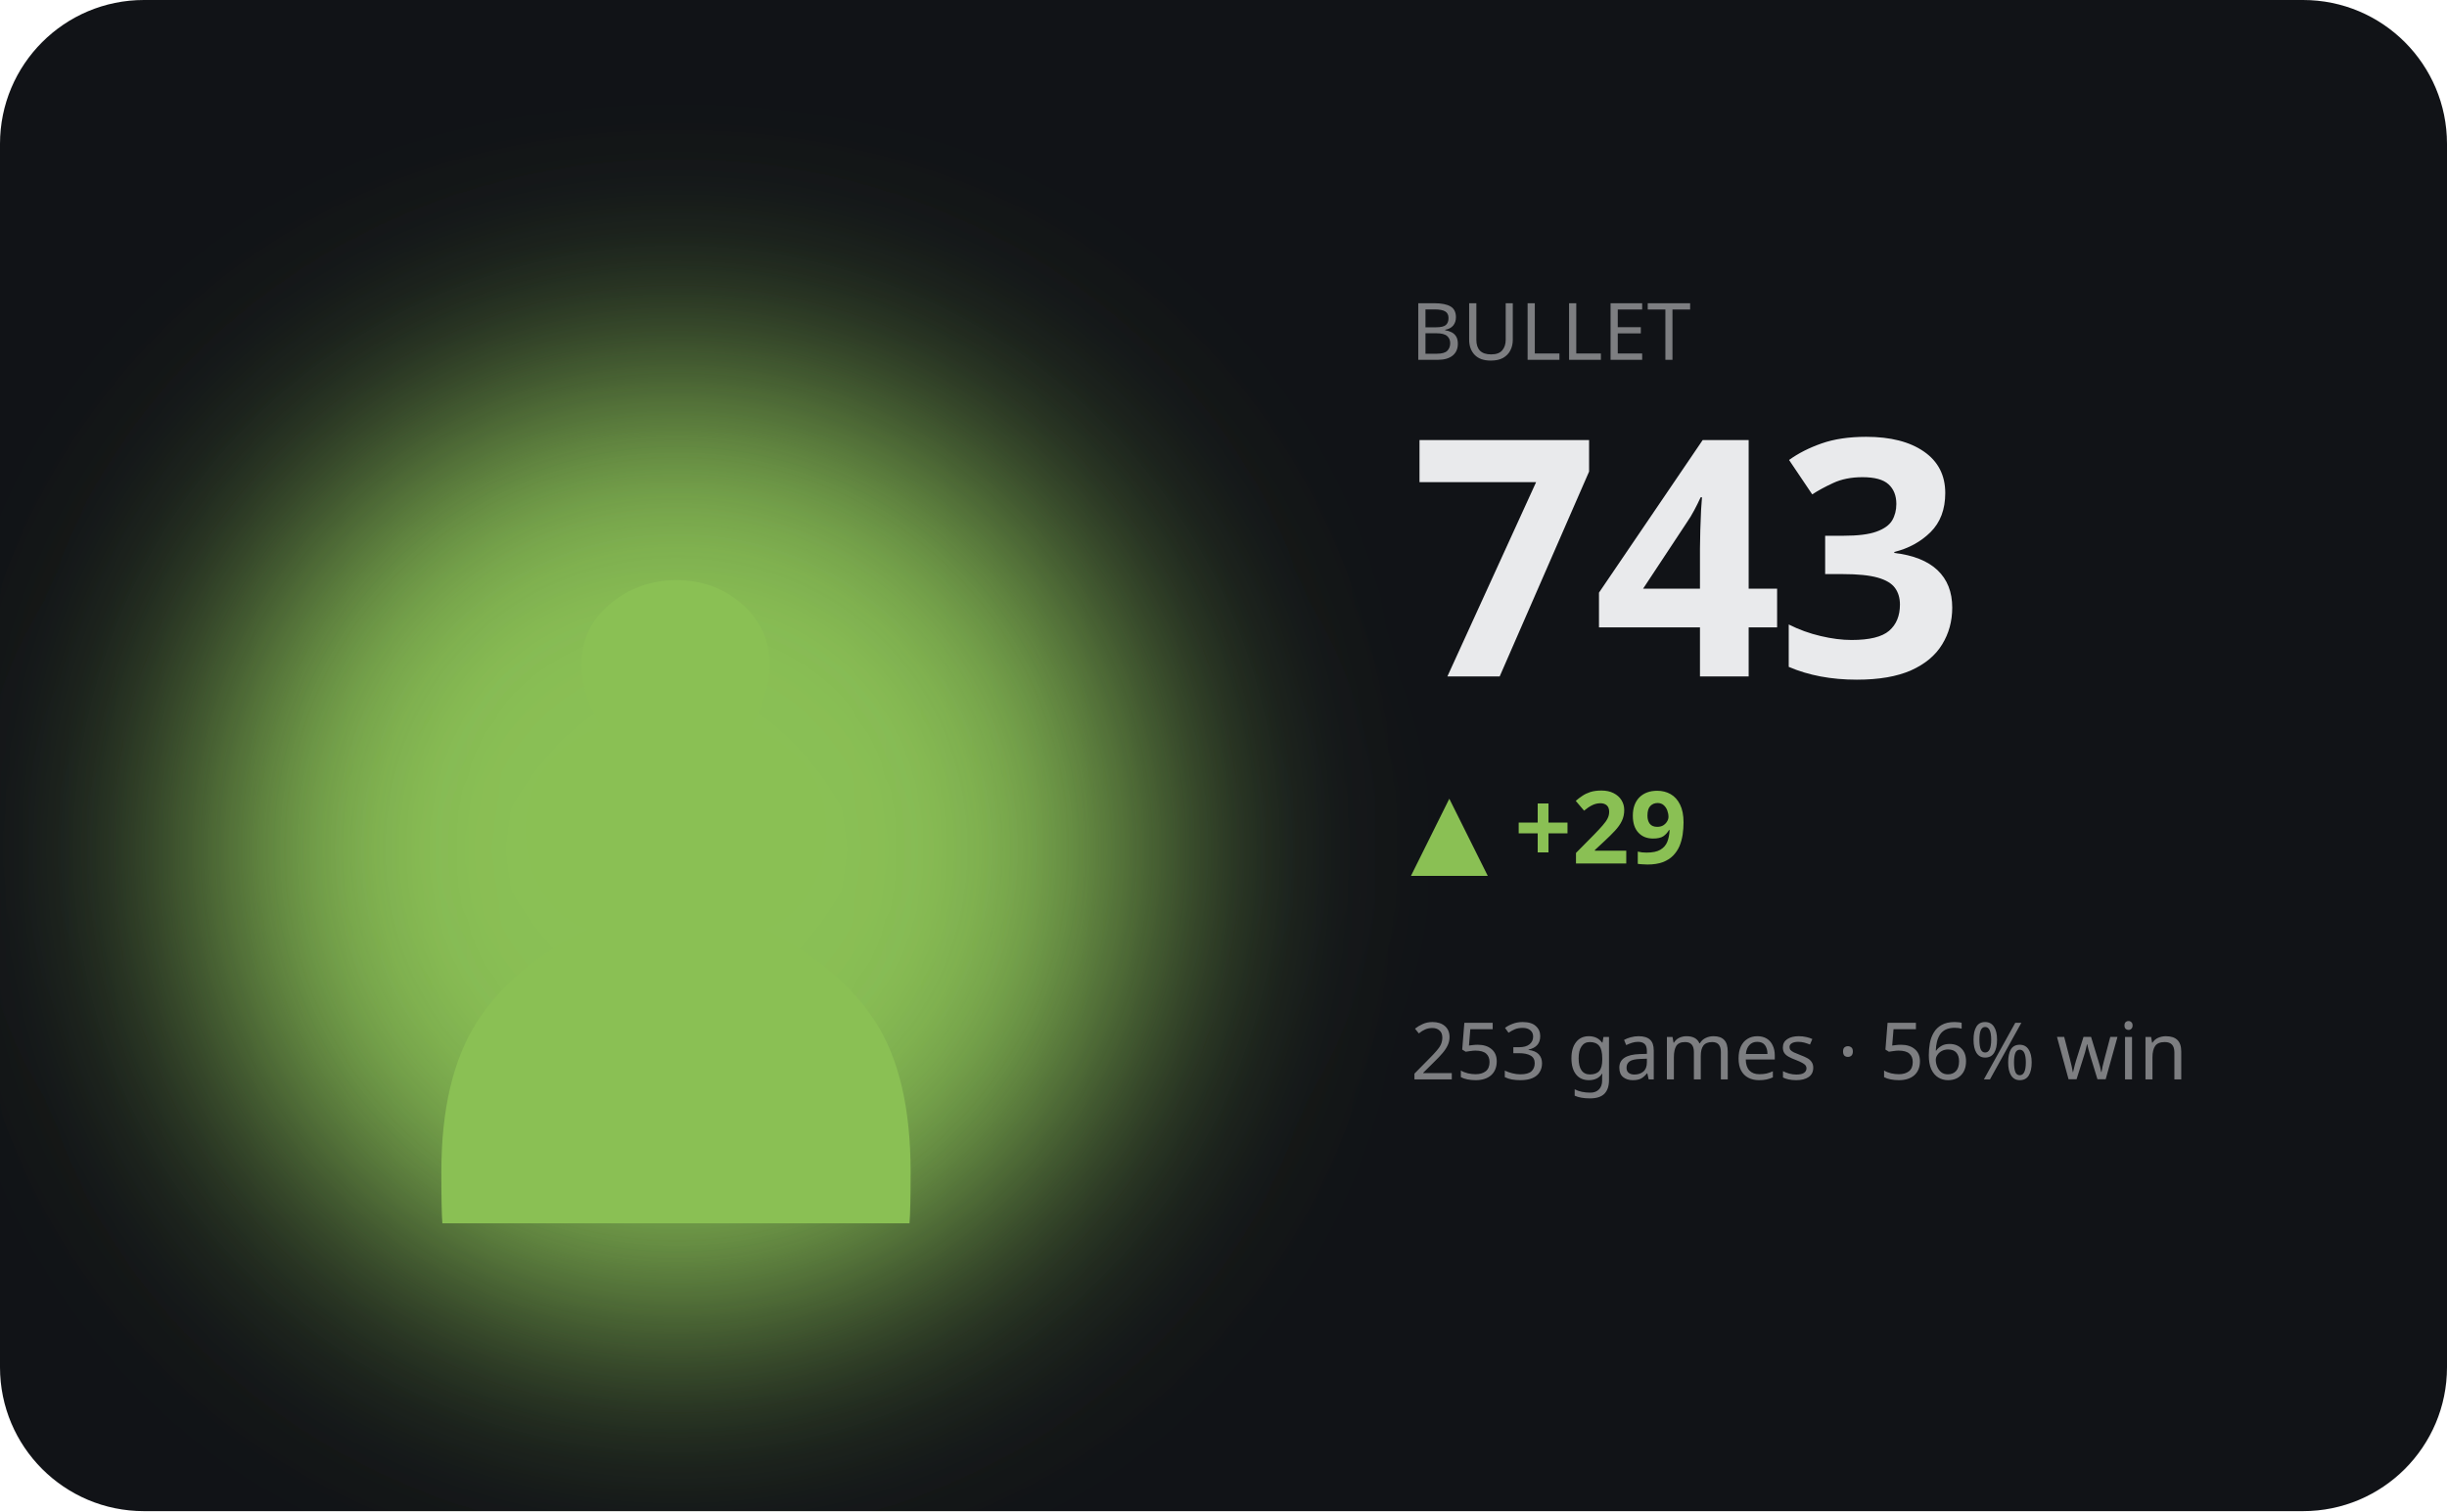
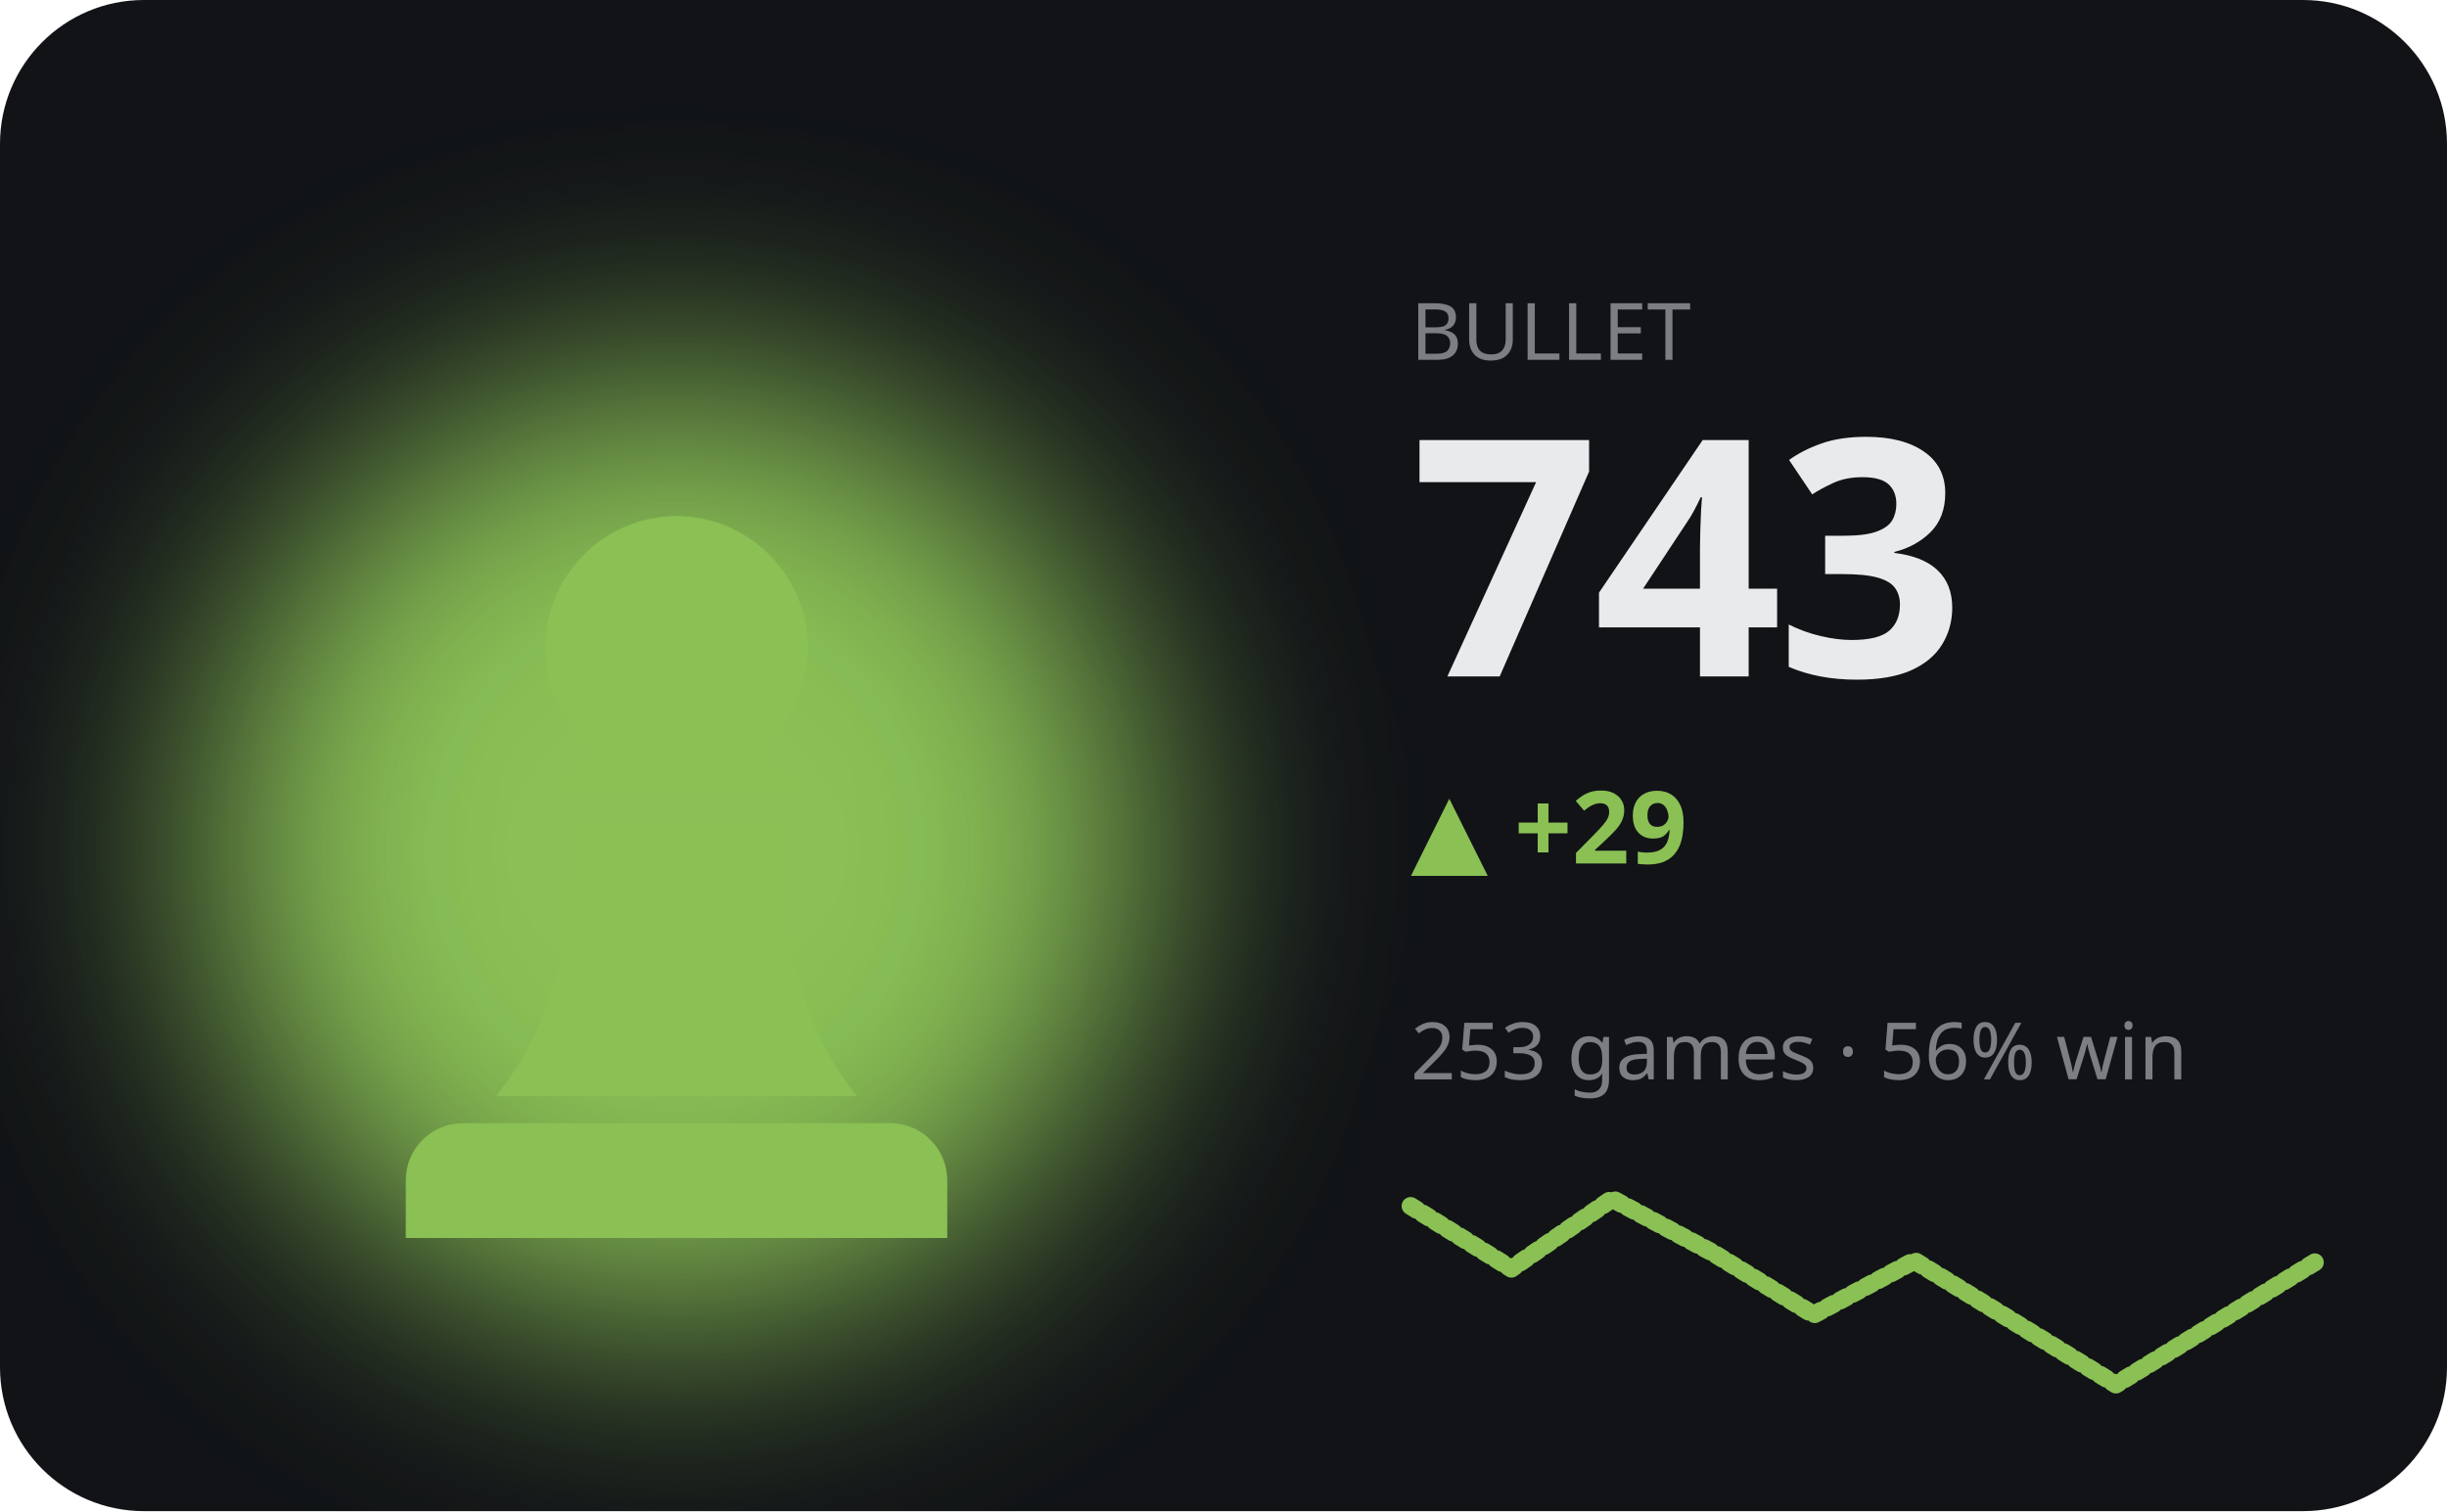
<svg xmlns="http://www.w3.org/2000/svg" viewBox="0 0 340 210" width="340" height="210" role="img" aria-label="BULLET hero">
  <defs>
    <filter id="bA" x="-60%" y="-60%" width="220%" height="220%">
      <feGaussianBlur stdDeviation="17" />
    </filter>
  </defs>
-   <style>text{fill:#e9eaec}.bg{fill:#111317}.acc{fill:#8ac054}.ln{stroke:#8ac054}.area{fill:#8ac054;opacity:.13}.peak{stroke:#8ac054;opacity:.3}.chip{fill:#8ac054;opacity:.14}.down{fill:#d9694a}svg{font-family:'Space Grotesk',system-ui,sans-serif}.lbl{font-weight:600;font-size:11px;letter-spacing:.16em}.big{font-weight:700;font-size:34px;letter-spacing:-.02em}.mid{font-weight:600;font-size:14px}.mut{font-weight:500;font-size:11px;opacity:.5}.ser{font-family:'Instrument Serif',serif;font-weight:400;letter-spacing:0}.mono{font-family:'JetBrains Mono',monospace}.ln{fill:none;stroke-width:2.5;stroke-linecap:round;stroke-linejoin:round}.thin{stroke-width:1.6}.draw{stroke-dasharray:1200;stroke-dashoffset:1200;animation:draw 2.3s cubic-bezier(.6,.05,.2,1) forwards .25s}.dot{animation:pulse 2s ease-in-out infinite}.glow{animation:glow 3.4s ease-in-out infinite}.float{animation:float 6.5s ease-in-out infinite}.shim{animation:shim 3s ease-in-out infinite}@keyframes draw{to{stroke-dashoffset:0}}@keyframes pulse{0%,100%{r:4.5;opacity:1}50%{r:8;opacity:.45}}@keyframes glow{0%,100%{opacity:.14}50%{opacity:.34}}@keyframes float{0%,100%{transform:translateY(0)}50%{transform:translateY(-7px)}}@keyframes shim{0%,100%{opacity:.5}50%{opacity:1}}</style>
+   <style>text{fill:#e9eaec}.bg{fill:#111317}.acc{fill:#8ac054}.ln{stroke:#8ac054}.area{fill:#8ac054;opacity:.13}.peak{stroke:#8ac054;opacity:.3}.chip{fill:#8ac054;opacity:.14}.down{fill:#d9694a}svg{font-family:'Space Grotesk',system-ui,sans-serif}.lbl{font-weight:600;font-size:11px;letter-spacing:.16em}.big{font-weight:700;font-size:34px;letter-spacing:-.02em}.mid{font-weight:600;font-size:14px}.mut{font-weight:500;font-size:11px;opacity:.5}.ser{font-family:'Instrument Serif',serif;font-weight:400;letter-spacing:0}.mono{font-family:'JetBrains Mono',monospace}.ln{fill:none;stroke-width:2.5;stroke-linecap:round;stroke-linejoin:round}.thin{stroke-width:1.6}.draw{stroke-dasharray:1;stroke-dashoffset:0;animation:draw 2.3s cubic-bezier(.6,.05,.2,1) .25s backwards}.dot{animation:pulse 2s ease-in-out infinite}.glow{animation:glow 3.4s ease-in-out infinite}.float{animation:float 6.5s ease-in-out infinite}.shim{animation:shim 3s ease-in-out infinite}@keyframes draw{from{stroke-dashoffset:1}to{stroke-dashoffset:0}}@keyframes pulse{0%,100%{r:4.5;opacity:1}50%{r:8;opacity:.45}}@keyframes glow{0%,100%{opacity:.14}50%{opacity:.34}}@keyframes float{0%,100%{transform:translateY(0)}50%{transform:translateY(-7px)}}@keyframes shim{0%,100%{opacity:.5}50%{opacity:1}}</style>
  <rect class="bg" width="340" height="210" rx="20" />
  <ellipse class="acc glow" cx="94" cy="118" rx="66" ry="66" filter="url(#bA)" />
-   <text class="acc float ser" x="94" y="170" text-anchor="middle" style="font-size:152px">♟</text>
+   <g class="acc float" transform="translate(37.0,62.6) scale(1.14)">
+     <path d="M50 8c-8.8 0-16 7.2-16 16 0 5.2 2.5 9.9 6.4 12.8-2.1 1.2-3.9 2.8-5.3 4.7h29.8c-1.4-1.9-3.2-3.5-5.3-4.7C63.5 33.9 66 29.2 66 24c0-8.8-7.2-16-16-16zM37 46c.6 13.6-2.4 24.5-9 32.7h44c-6.6-8.2-9.6-19.1-9-32.7H37zM24 82h52c3.9 0 7 3.1 7 7v7H17v-7c0-3.9 3.1-7 7-7z" />
+   </g>
  <text class="mut" x="196" y="50">BULLET</text>
  <text class="big" x="196" y="94" style="font-size:46px">743</text>
  <text class="acc mid" x="196" y="120">▲ +29</text>
  <text class="mut" x="196" y="150">253 games · 56% win</text>
-   <polyline class="ln draw" points="196.0,167.6 210.0,176.3 224.0,166.6 238.0,174.1 252.0,182.7 266.0,175.2 280.0,183.8 294.0,192.4 308.0,183.8 322.0,175.2" />
+   <polyline class="ln draw" pathLength="1" points="196.0,167.6 210.0,176.3 224.0,166.6 238.0,174.1 252.0,182.7 266.0,175.2 280.0,183.8 294.0,192.4 308.0,183.8 322.0,175.2" />
</svg>
